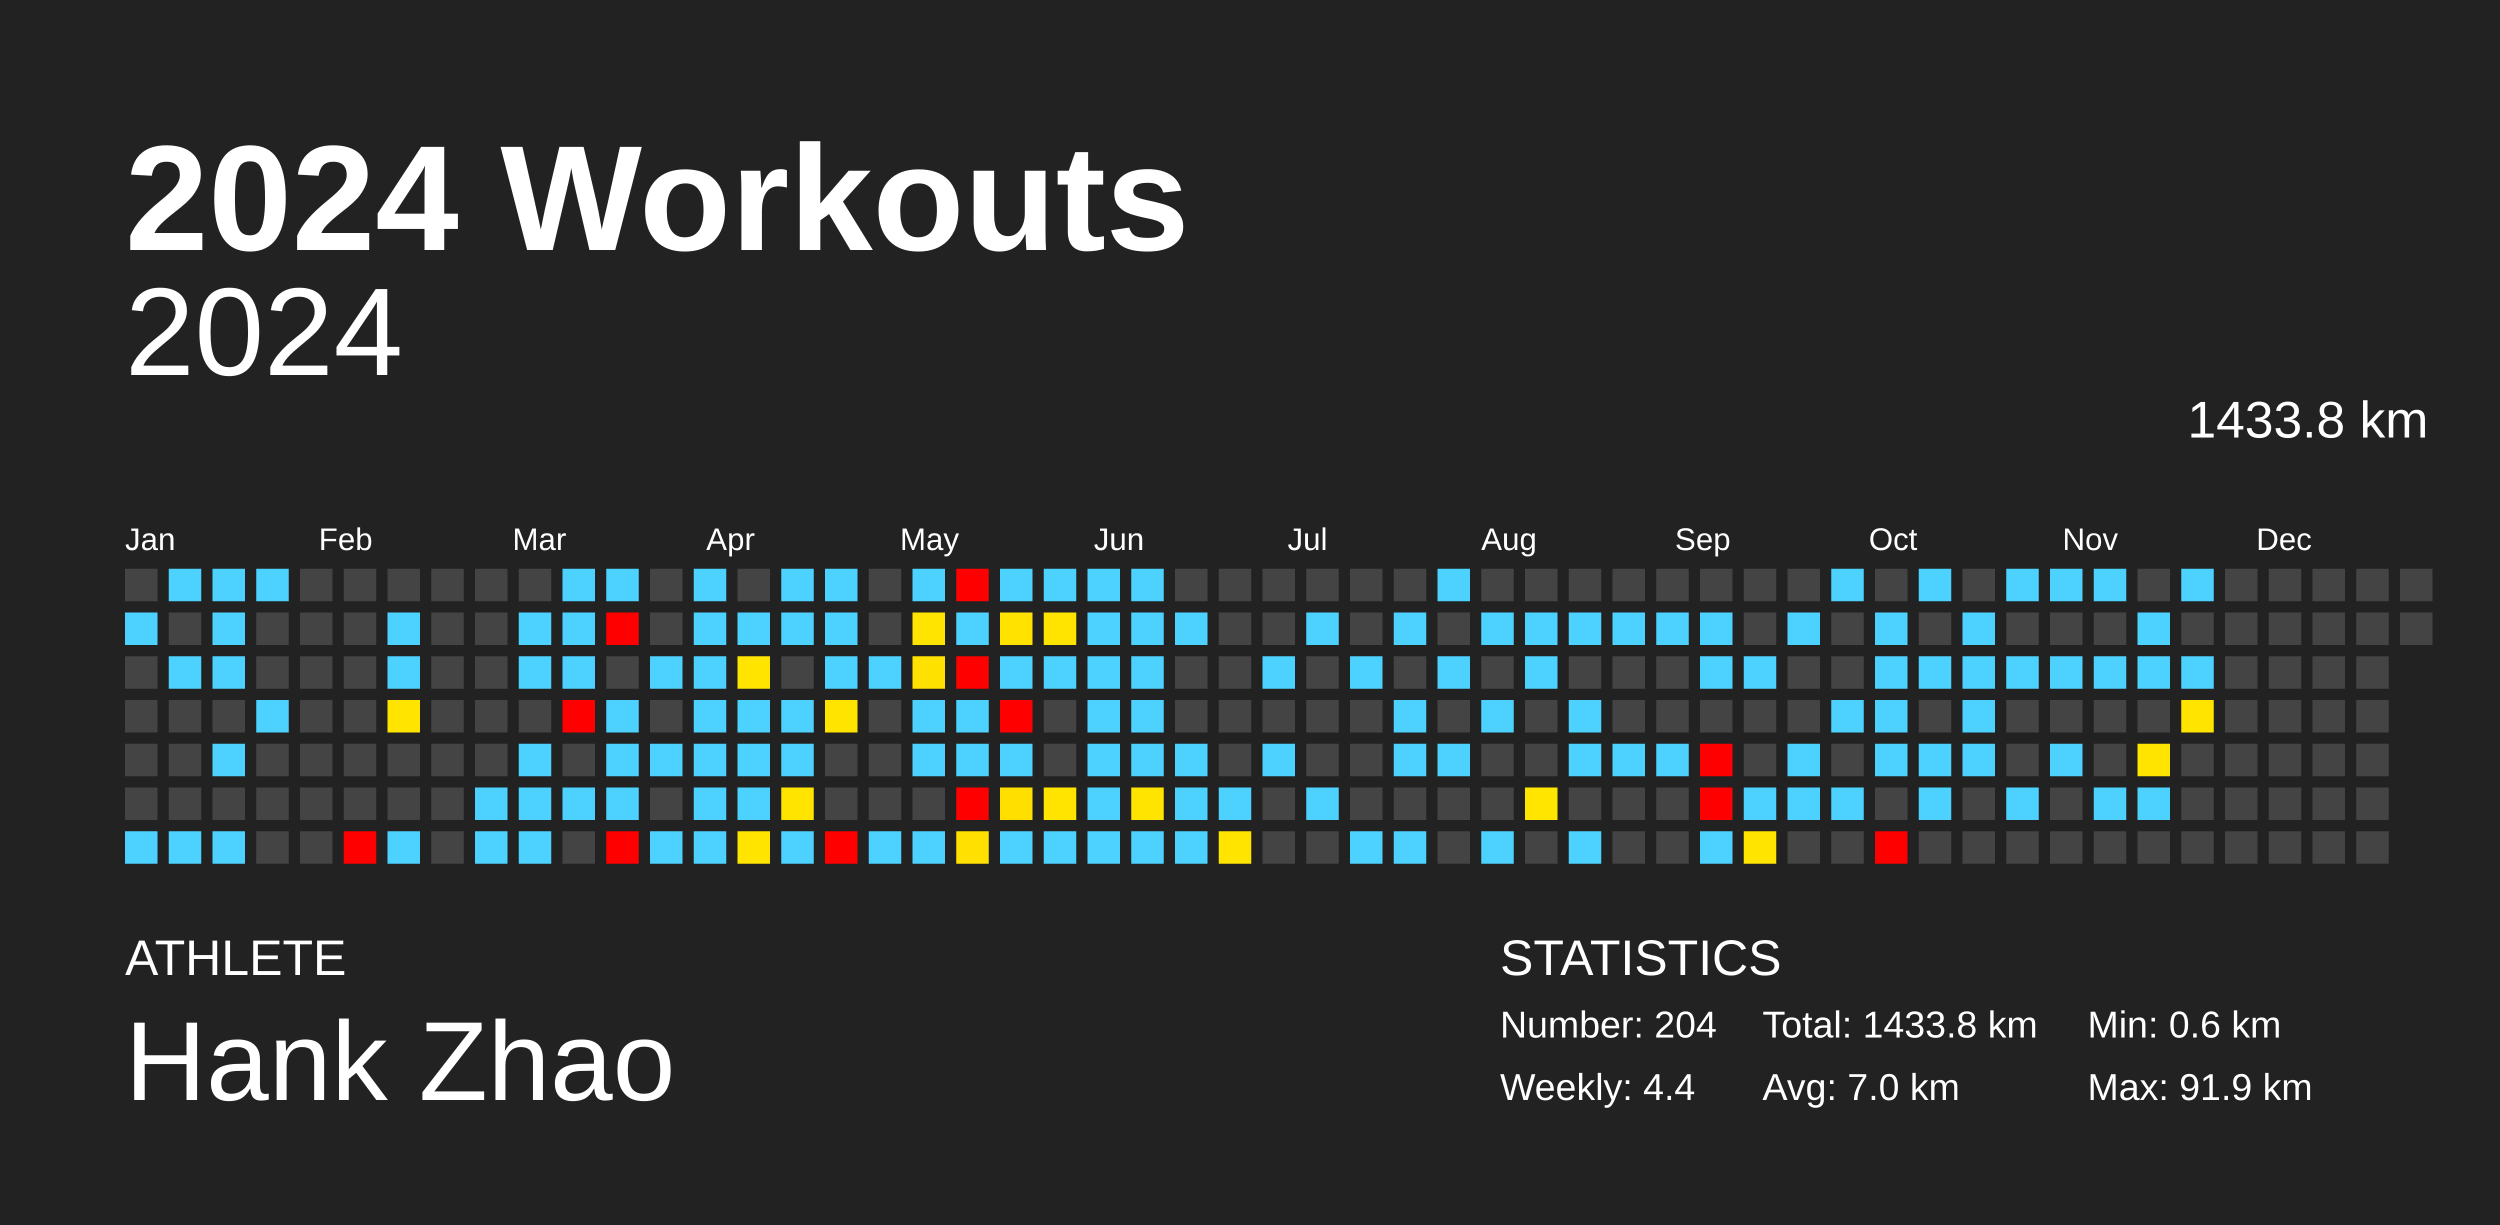
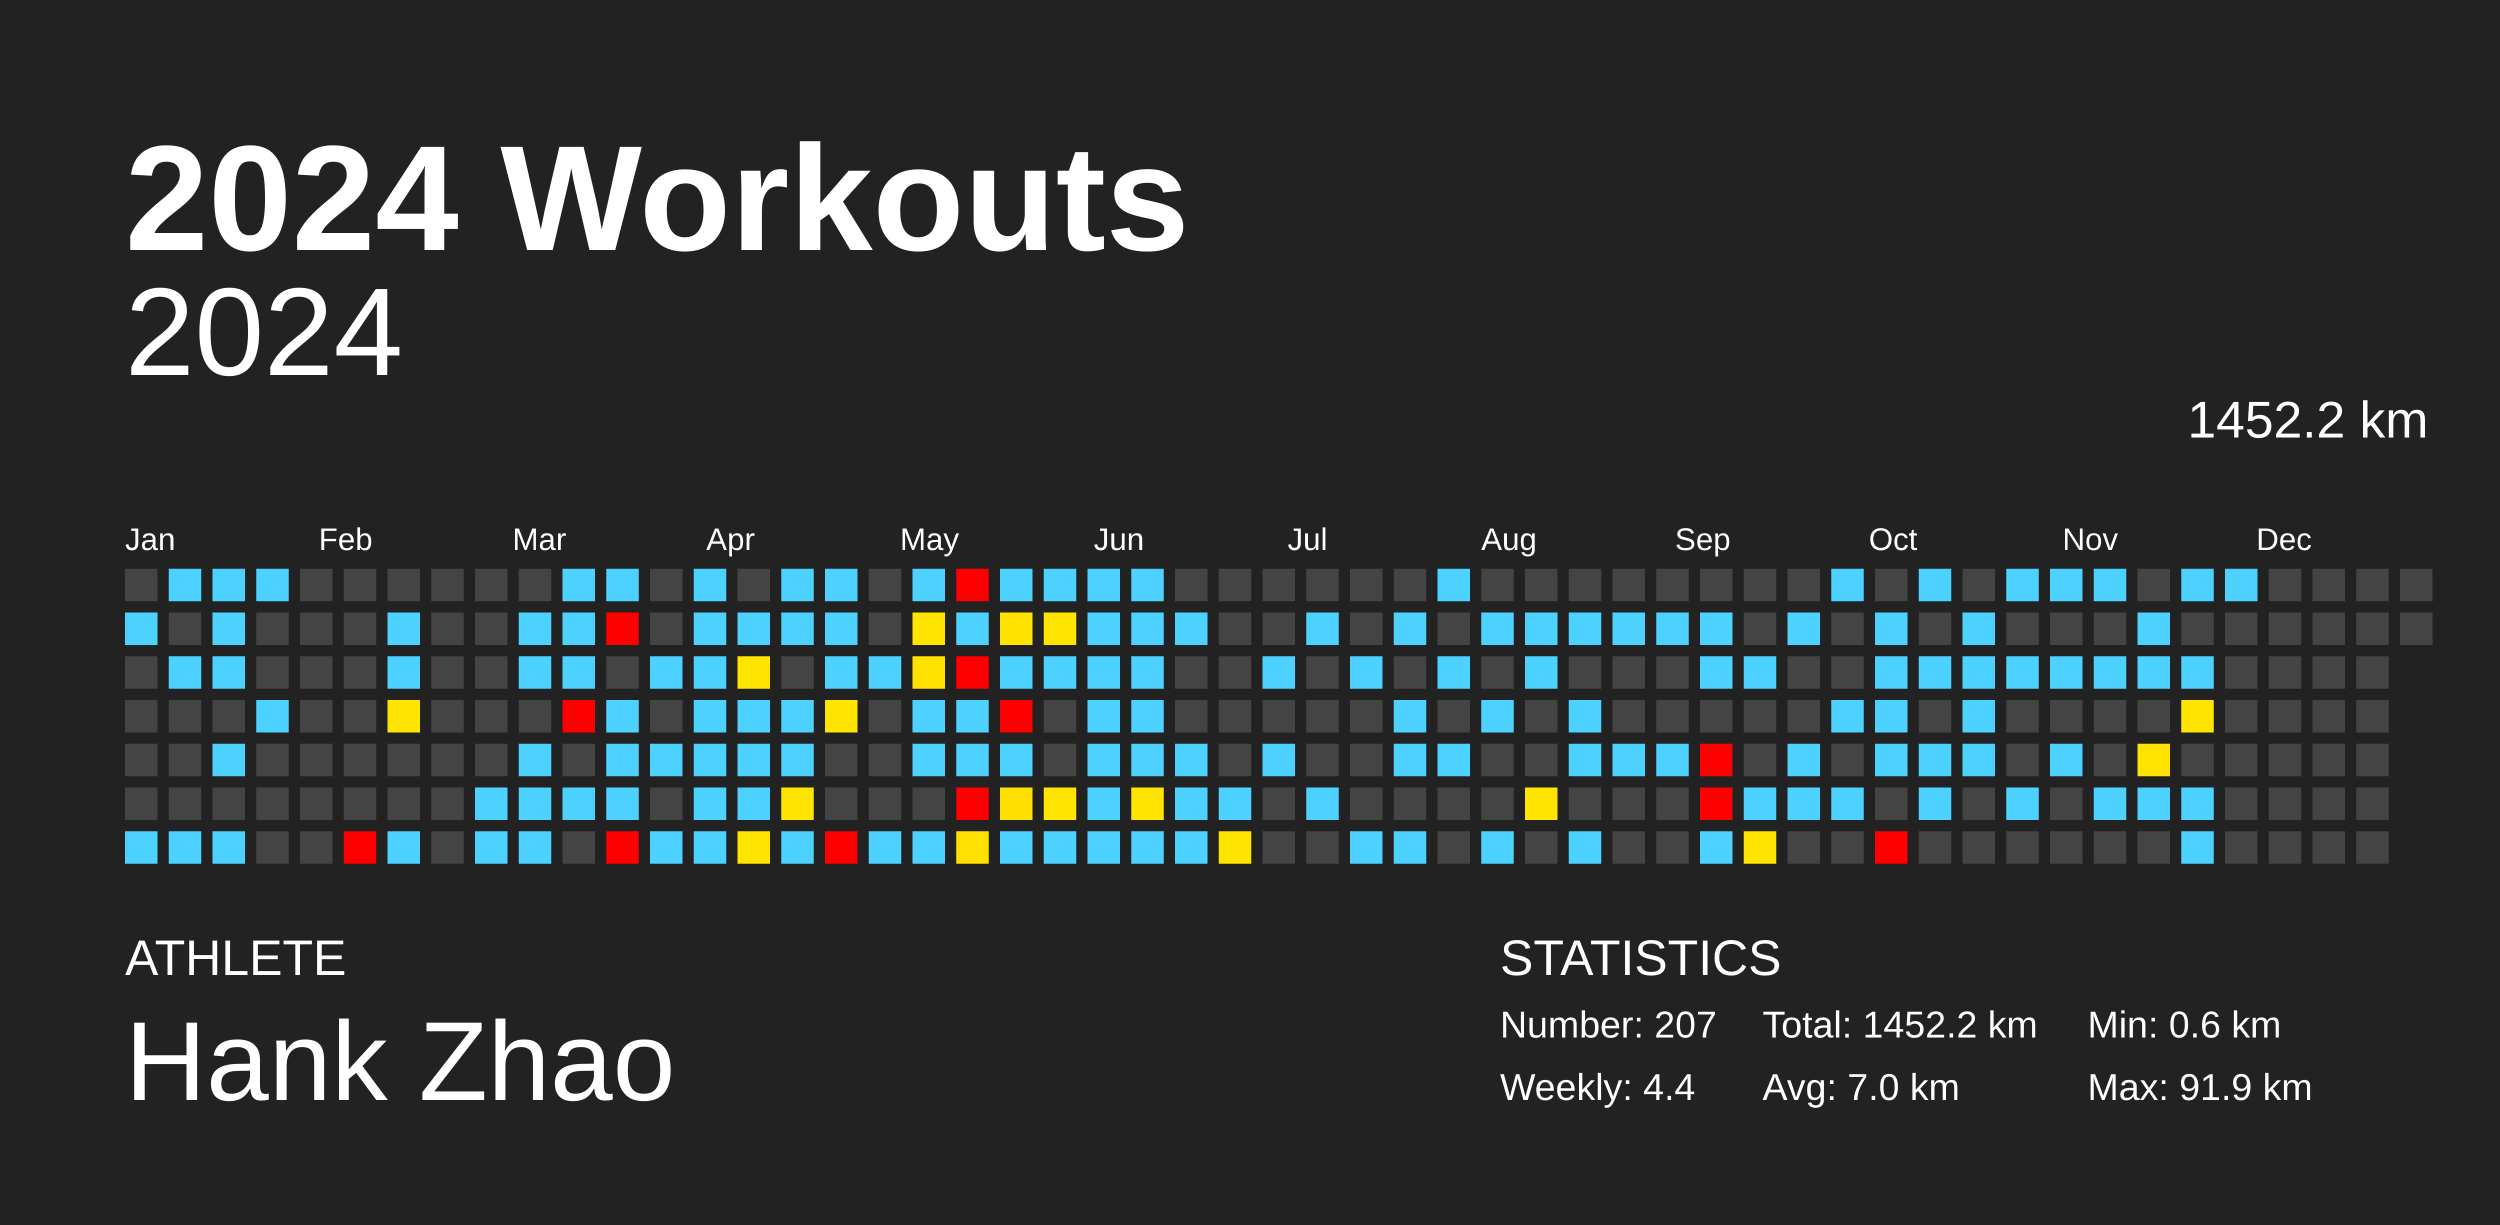
<svg xmlns="http://www.w3.org/2000/svg" baseProfile="full" height="98mm" version="1.1" viewBox="0,0,200,98" width="200mm">
  <defs />
  <rect fill="#222222" height="98" width="200" x="0" y="0" />
  <text fill="#FFFFFF" style="font-size:12px; font-family:Arial; font-weight:bold;" x="10" y="20">2024 Workouts</text>
  <text fill="#FFFFFF" style="font-size:4px; font-family:Arial" x="10" y="78">ATHLETE</text>
  <text fill="#FFFFFF" style="font-size:9px; font-family:Arial" x="10" y="88">Hank Zhao</text>
  <text fill="#FFFFFF" style="font-size:4px; font-family:Arial" x="120" y="78">STATISTICS</text>
-   <text fill="#FFFFFF" style="font-size:3px; font-family:Arial" x="120" y="83">Number: 204</text>
+   <text fill="#FFFFFF" style="font-size:3px; font-family:Arial" x="120" y="83">Number: 207</text>
  <text fill="#FFFFFF" style="font-size:3px; font-family:Arial" x="120" y="88">Weekly: 4.4</text>
-   <text fill="#FFFFFF" style="font-size:3px; font-family:Arial" x="141" y="83">Total: 1433.8 km</text>
+   <text fill="#FFFFFF" style="font-size:3px; font-family:Arial" x="141" y="83">Total: 1452.2 km</text>
  <text fill="#FFFFFF" style="font-size:3px; font-family:Arial" x="141" y="88">Avg: 7.0 km</text>
  <text fill="#FFFFFF" style="font-size:3px; font-family:Arial" x="167" y="83">Min: 0.6 km</text>
  <text fill="#FFFFFF" style="font-size:3px; font-family:Arial" x="167" y="88">Max: 91.9 km</text>
  <text alignment-baseline="hanging" fill="#FFFFFF" style="font-size:10.0px; font-family:Arial;" x="10" y="30">2024</text>
-   <text alignment-baseline="hanging" fill="#FFFFFF" style="font-size:4.125px; font-family:Arial;" x="175" y="35">1433.8 km</text>
+   <text alignment-baseline="hanging" fill="#FFFFFF" style="font-size:4.125px; font-family:Arial;" x="175" y="35">1452.2 km</text>
  <text fill="#FFFFFF" style="font-size:2.5px; font-family:Arial" x="10.0" y="44">Jan</text>
  <text fill="#FFFFFF" style="font-size:2.5px; font-family:Arial" x="25.5" y="44">Feb</text>
  <text fill="#FFFFFF" style="font-size:2.5px; font-family:Arial" x="41.0" y="44">Mar</text>
  <text fill="#FFFFFF" style="font-size:2.5px; font-family:Arial" x="56.5" y="44">Apr</text>
  <text fill="#FFFFFF" style="font-size:2.5px; font-family:Arial" x="72.0" y="44">May</text>
  <text fill="#FFFFFF" style="font-size:2.5px; font-family:Arial" x="87.5" y="44">Jun</text>
  <text fill="#FFFFFF" style="font-size:2.5px; font-family:Arial" x="103.0" y="44">Jul</text>
  <text fill="#FFFFFF" style="font-size:2.5px; font-family:Arial" x="118.5" y="44">Aug</text>
  <text fill="#FFFFFF" style="font-size:2.5px; font-family:Arial" x="134.0" y="44">Sep</text>
  <text fill="#FFFFFF" style="font-size:2.5px; font-family:Arial" x="149.5" y="44">Oct</text>
  <text fill="#FFFFFF" style="font-size:2.5px; font-family:Arial" x="165.0" y="44">Nov</text>
  <text fill="#FFFFFF" style="font-size:2.5px; font-family:Arial" x="180.5" y="44">Dec</text>
  <rect fill="#444444" height="2.6" width="2.6" x="10.0" y="45.5" />
  <rect fill="#4dd2ff" height="2.6" width="2.6" x="10.0" y="49.0" />
  <rect fill="#444444" height="2.6" width="2.6" x="10.0" y="52.5" />
  <rect fill="#444444" height="2.6" width="2.6" x="10.0" y="56.0" />
  <rect fill="#444444" height="2.6" width="2.6" x="10.0" y="59.5" />
  <rect fill="#444444" height="2.6" width="2.6" x="10.0" y="63.0" />
  <rect fill="#4dd2ff" height="2.6" width="2.6" x="10.0" y="66.5" />
  <rect fill="#4dd2ff" height="2.6" width="2.6" x="13.5" y="45.5" />
  <rect fill="#444444" height="2.6" width="2.6" x="13.5" y="49.0" />
  <rect fill="#4dd2ff" height="2.6" width="2.6" x="13.5" y="52.5" />
  <rect fill="#444444" height="2.6" width="2.6" x="13.5" y="56.0" />
  <rect fill="#444444" height="2.6" width="2.6" x="13.5" y="59.5" />
  <rect fill="#444444" height="2.6" width="2.6" x="13.5" y="63.0" />
  <rect fill="#4dd2ff" height="2.6" width="2.6" x="13.5" y="66.5" />
  <rect fill="#4dd2ff" height="2.6" width="2.6" x="17.0" y="45.5" />
  <rect fill="#4dd2ff" height="2.6" width="2.6" x="17.0" y="49.0" />
  <rect fill="#4dd2ff" height="2.6" width="2.6" x="17.0" y="52.5" />
  <rect fill="#444444" height="2.6" width="2.6" x="17.0" y="56.0" />
  <rect fill="#4dd2ff" height="2.6" width="2.6" x="17.0" y="59.5" />
  <rect fill="#444444" height="2.6" width="2.6" x="17.0" y="63.0" />
  <rect fill="#4dd2ff" height="2.6" width="2.6" x="17.0" y="66.5" />
  <rect fill="#4dd2ff" height="2.6" width="2.6" x="20.5" y="45.5" />
  <rect fill="#444444" height="2.6" width="2.6" x="20.5" y="49.0" />
  <rect fill="#444444" height="2.6" width="2.6" x="20.5" y="52.5" />
  <rect fill="#4dd2ff" height="2.6" width="2.6" x="20.5" y="56.0" />
  <rect fill="#444444" height="2.6" width="2.6" x="20.5" y="59.5" />
  <rect fill="#444444" height="2.6" width="2.6" x="20.5" y="63.0" />
  <rect fill="#444444" height="2.6" width="2.6" x="20.5" y="66.5" />
  <rect fill="#444444" height="2.6" width="2.6" x="24.0" y="45.5" />
  <rect fill="#444444" height="2.6" width="2.6" x="24.0" y="49.0" />
  <rect fill="#444444" height="2.6" width="2.6" x="24.0" y="52.5" />
  <rect fill="#444444" height="2.6" width="2.6" x="24.0" y="56.0" />
  <rect fill="#444444" height="2.6" width="2.6" x="24.0" y="59.5" />
  <rect fill="#444444" height="2.6" width="2.6" x="24.0" y="63.0" />
  <rect fill="#444444" height="2.6" width="2.6" x="24.0" y="66.5" />
  <rect fill="#444444" height="2.6" width="2.6" x="27.5" y="45.5" />
  <rect fill="#444444" height="2.6" width="2.6" x="27.5" y="49.0" />
  <rect fill="#444444" height="2.6" width="2.6" x="27.5" y="52.5" />
  <rect fill="#444444" height="2.6" width="2.6" x="27.5" y="56.0" />
  <rect fill="#444444" height="2.6" width="2.6" x="27.5" y="59.5" />
  <rect fill="#444444" height="2.6" width="2.6" x="27.5" y="63.0" />
  <rect fill="red" height="2.6" width="2.6" x="27.5" y="66.5" />
  <rect fill="#444444" height="2.6" width="2.6" x="31.0" y="45.5" />
  <rect fill="#4dd2ff" height="2.6" width="2.6" x="31.0" y="49.0" />
  <rect fill="#4dd2ff" height="2.6" width="2.6" x="31.0" y="52.5" />
  <rect fill="#ffe400" height="2.6" width="2.6" x="31.0" y="56.0" />
  <rect fill="#444444" height="2.6" width="2.6" x="31.0" y="59.5" />
  <rect fill="#444444" height="2.6" width="2.6" x="31.0" y="63.0" />
  <rect fill="#4dd2ff" height="2.6" width="2.6" x="31.0" y="66.5" />
  <rect fill="#444444" height="2.6" width="2.6" x="34.5" y="45.5" />
  <rect fill="#444444" height="2.6" width="2.6" x="34.5" y="49.0" />
  <rect fill="#444444" height="2.6" width="2.6" x="34.5" y="52.5" />
  <rect fill="#444444" height="2.6" width="2.6" x="34.5" y="56.0" />
  <rect fill="#444444" height="2.6" width="2.6" x="34.5" y="59.5" />
  <rect fill="#444444" height="2.6" width="2.6" x="34.5" y="63.0" />
  <rect fill="#444444" height="2.6" width="2.6" x="34.5" y="66.5" />
  <rect fill="#444444" height="2.6" width="2.6" x="38.0" y="45.5" />
  <rect fill="#444444" height="2.6" width="2.6" x="38.0" y="49.0" />
  <rect fill="#444444" height="2.6" width="2.6" x="38.0" y="52.5" />
  <rect fill="#444444" height="2.6" width="2.6" x="38.0" y="56.0" />
  <rect fill="#444444" height="2.6" width="2.6" x="38.0" y="59.5" />
  <rect fill="#4dd2ff" height="2.6" width="2.6" x="38.0" y="63.0" />
  <rect fill="#4dd2ff" height="2.6" width="2.6" x="38.0" y="66.5" />
  <rect fill="#444444" height="2.6" width="2.6" x="41.5" y="45.5" />
  <rect fill="#4dd2ff" height="2.6" width="2.6" x="41.5" y="49.0" />
  <rect fill="#4dd2ff" height="2.6" width="2.6" x="41.5" y="52.5" />
  <rect fill="#444444" height="2.6" width="2.6" x="41.5" y="56.0" />
  <rect fill="#4dd2ff" height="2.6" width="2.6" x="41.5" y="59.5" />
  <rect fill="#4dd2ff" height="2.6" width="2.6" x="41.5" y="63.0" />
  <rect fill="#4dd2ff" height="2.6" width="2.6" x="41.5" y="66.5" />
  <rect fill="#4dd2ff" height="2.6" width="2.6" x="45.0" y="45.5" />
  <rect fill="#4dd2ff" height="2.6" width="2.6" x="45.0" y="49.0" />
  <rect fill="#4dd2ff" height="2.6" width="2.6" x="45.0" y="52.5" />
  <rect fill="red" height="2.6" width="2.6" x="45.0" y="56.0" />
  <rect fill="#444444" height="2.6" width="2.6" x="45.0" y="59.5" />
  <rect fill="#4dd2ff" height="2.6" width="2.6" x="45.0" y="63.0" />
  <rect fill="#444444" height="2.6" width="2.6" x="45.0" y="66.5" />
  <rect fill="#4dd2ff" height="2.6" width="2.6" x="48.5" y="45.5" />
  <rect fill="red" height="2.6" width="2.6" x="48.5" y="49.0" />
  <rect fill="#444444" height="2.6" width="2.6" x="48.5" y="52.5" />
  <rect fill="#4dd2ff" height="2.6" width="2.6" x="48.5" y="56.0" />
  <rect fill="#4dd2ff" height="2.6" width="2.6" x="48.5" y="59.5" />
  <rect fill="#4dd2ff" height="2.6" width="2.6" x="48.5" y="63.0" />
  <rect fill="red" height="2.6" width="2.6" x="48.5" y="66.5" />
  <rect fill="#444444" height="2.6" width="2.6" x="52.0" y="45.5" />
  <rect fill="#444444" height="2.6" width="2.6" x="52.0" y="49.0" />
  <rect fill="#4dd2ff" height="2.6" width="2.6" x="52.0" y="52.5" />
  <rect fill="#444444" height="2.6" width="2.6" x="52.0" y="56.0" />
  <rect fill="#4dd2ff" height="2.6" width="2.6" x="52.0" y="59.5" />
  <rect fill="#444444" height="2.6" width="2.6" x="52.0" y="63.0" />
  <rect fill="#4dd2ff" height="2.6" width="2.6" x="52.0" y="66.5" />
  <rect fill="#4dd2ff" height="2.6" width="2.6" x="55.5" y="45.5" />
  <rect fill="#4dd2ff" height="2.6" width="2.6" x="55.5" y="49.0" />
  <rect fill="#4dd2ff" height="2.6" width="2.6" x="55.5" y="52.5" />
  <rect fill="#4dd2ff" height="2.6" width="2.6" x="55.5" y="56.0" />
  <rect fill="#4dd2ff" height="2.6" width="2.6" x="55.5" y="59.5" />
  <rect fill="#4dd2ff" height="2.6" width="2.6" x="55.5" y="63.0" />
  <rect fill="#4dd2ff" height="2.6" width="2.6" x="55.5" y="66.5" />
  <rect fill="#444444" height="2.6" width="2.6" x="59.0" y="45.5" />
  <rect fill="#4dd2ff" height="2.6" width="2.6" x="59.0" y="49.0" />
  <rect fill="#ffe400" height="2.6" width="2.6" x="59.0" y="52.5" />
  <rect fill="#4dd2ff" height="2.6" width="2.6" x="59.0" y="56.0" />
  <rect fill="#4dd2ff" height="2.6" width="2.6" x="59.0" y="59.5" />
  <rect fill="#4dd2ff" height="2.6" width="2.6" x="59.0" y="63.0" />
  <rect fill="#ffe400" height="2.6" width="2.6" x="59.0" y="66.5" />
  <rect fill="#4dd2ff" height="2.6" width="2.6" x="62.5" y="45.5" />
  <rect fill="#4dd2ff" height="2.6" width="2.6" x="62.5" y="49.0" />
  <rect fill="#444444" height="2.6" width="2.6" x="62.5" y="52.5" />
  <rect fill="#4dd2ff" height="2.6" width="2.6" x="62.5" y="56.0" />
  <rect fill="#4dd2ff" height="2.6" width="2.6" x="62.5" y="59.5" />
  <rect fill="#ffe400" height="2.6" width="2.6" x="62.5" y="63.0" />
  <rect fill="#4dd2ff" height="2.6" width="2.6" x="62.5" y="66.5" />
  <rect fill="#4dd2ff" height="2.6" width="2.6" x="66.0" y="45.5" />
  <rect fill="#4dd2ff" height="2.6" width="2.6" x="66.0" y="49.0" />
  <rect fill="#4dd2ff" height="2.6" width="2.6" x="66.0" y="52.5" />
  <rect fill="#ffe400" height="2.6" width="2.6" x="66.0" y="56.0" />
  <rect fill="#444444" height="2.6" width="2.6" x="66.0" y="59.5" />
  <rect fill="#444444" height="2.6" width="2.6" x="66.0" y="63.0" />
  <rect fill="red" height="2.6" width="2.6" x="66.0" y="66.5" />
  <rect fill="#444444" height="2.6" width="2.6" x="69.5" y="45.5" />
  <rect fill="#444444" height="2.6" width="2.6" x="69.5" y="49.0" />
  <rect fill="#4dd2ff" height="2.6" width="2.6" x="69.5" y="52.5" />
  <rect fill="#444444" height="2.6" width="2.6" x="69.5" y="56.0" />
  <rect fill="#444444" height="2.6" width="2.6" x="69.5" y="59.5" />
  <rect fill="#444444" height="2.6" width="2.6" x="69.5" y="63.0" />
  <rect fill="#4dd2ff" height="2.6" width="2.6" x="69.5" y="66.5" />
  <rect fill="#4dd2ff" height="2.6" width="2.6" x="73.0" y="45.5" />
  <rect fill="#ffe400" height="2.6" width="2.6" x="73.0" y="49.0" />
  <rect fill="#ffe100" height="2.6" width="2.6" x="73.0" y="52.5" />
  <rect fill="#4dd2ff" height="2.6" width="2.6" x="73.0" y="56.0" />
  <rect fill="#4dd2ff" height="2.6" width="2.6" x="73.0" y="59.5" />
  <rect fill="#444444" height="2.6" width="2.6" x="73.0" y="63.0" />
  <rect fill="#4dd2ff" height="2.6" width="2.6" x="73.0" y="66.5" />
  <rect fill="red" height="2.6" width="2.6" x="76.5" y="45.5" />
  <rect fill="#4dd2ff" height="2.6" width="2.6" x="76.5" y="49.0" />
  <rect fill="red" height="2.6" width="2.6" x="76.5" y="52.5" />
  <rect fill="#4dd2ff" height="2.6" width="2.6" x="76.5" y="56.0" />
  <rect fill="#4dd2ff" height="2.6" width="2.6" x="76.5" y="59.5" />
  <rect fill="red" height="2.6" width="2.6" x="76.5" y="63.0" />
  <rect fill="#ffe000" height="2.6" width="2.6" x="76.5" y="66.5" />
  <rect fill="#4dd2ff" height="2.6" width="2.6" x="80.0" y="45.5" />
  <rect fill="#ffe200" height="2.6" width="2.6" x="80.0" y="49.0" />
  <rect fill="#4dd2ff" height="2.6" width="2.6" x="80.0" y="52.5" />
  <rect fill="red" height="2.6" width="2.6" x="80.0" y="56.0" />
  <rect fill="#4dd2ff" height="2.6" width="2.6" x="80.0" y="59.5" />
  <rect fill="#ffdf00" height="2.6" width="2.6" x="80.0" y="63.0" />
  <rect fill="#4dd2ff" height="2.6" width="2.6" x="80.0" y="66.5" />
  <rect fill="#4dd2ff" height="2.6" width="2.6" x="83.5" y="45.5" />
  <rect fill="#ffe400" height="2.6" width="2.6" x="83.5" y="49.0" />
  <rect fill="#4dd2ff" height="2.6" width="2.6" x="83.5" y="52.5" />
  <rect fill="#444444" height="2.6" width="2.6" x="83.5" y="56.0" />
  <rect fill="#444444" height="2.6" width="2.6" x="83.5" y="59.5" />
  <rect fill="#ffe400" height="2.6" width="2.6" x="83.5" y="63.0" />
  <rect fill="#4dd2ff" height="2.6" width="2.6" x="83.5" y="66.5" />
  <rect fill="#4dd2ff" height="2.6" width="2.6" x="87.0" y="45.5" />
  <rect fill="#4dd2ff" height="2.6" width="2.6" x="87.0" y="49.0" />
  <rect fill="#4dd2ff" height="2.6" width="2.6" x="87.0" y="52.5" />
  <rect fill="#4dd2ff" height="2.6" width="2.6" x="87.0" y="56.0" />
  <rect fill="#4dd2ff" height="2.6" width="2.6" x="87.0" y="59.5" />
  <rect fill="#4dd2ff" height="2.6" width="2.6" x="87.0" y="63.0" />
  <rect fill="#4dd2ff" height="2.6" width="2.6" x="87.0" y="66.5" />
  <rect fill="#4dd2ff" height="2.6" width="2.6" x="90.5" y="45.5" />
  <rect fill="#4dd2ff" height="2.6" width="2.6" x="90.5" y="49.0" />
  <rect fill="#4dd2ff" height="2.6" width="2.6" x="90.5" y="52.5" />
  <rect fill="#4dd2ff" height="2.6" width="2.6" x="90.5" y="56.0" />
  <rect fill="#4dd2ff" height="2.6" width="2.6" x="90.5" y="59.5" />
  <rect fill="#ffe400" height="2.6" width="2.6" x="90.5" y="63.0" />
  <rect fill="#4dd2ff" height="2.6" width="2.6" x="90.5" y="66.5" />
  <rect fill="#444444" height="2.6" width="2.6" x="94.0" y="45.5" />
  <rect fill="#4dd2ff" height="2.6" width="2.6" x="94.0" y="49.0" />
  <rect fill="#444444" height="2.6" width="2.6" x="94.0" y="52.5" />
  <rect fill="#444444" height="2.6" width="2.6" x="94.0" y="56.0" />
  <rect fill="#4dd2ff" height="2.6" width="2.6" x="94.0" y="59.5" />
  <rect fill="#4dd2ff" height="2.6" width="2.6" x="94.0" y="63.0" />
  <rect fill="#4dd2ff" height="2.6" width="2.6" x="94.0" y="66.5" />
  <rect fill="#444444" height="2.6" width="2.6" x="97.5" y="45.5" />
  <rect fill="#444444" height="2.6" width="2.6" x="97.5" y="49.0" />
  <rect fill="#444444" height="2.6" width="2.6" x="97.5" y="52.5" />
  <rect fill="#444444" height="2.6" width="2.6" x="97.5" y="56.0" />
  <rect fill="#444444" height="2.6" width="2.6" x="97.5" y="59.5" />
  <rect fill="#4dd2ff" height="2.6" width="2.6" x="97.5" y="63.0" />
  <rect fill="#ffe400" height="2.6" width="2.6" x="97.5" y="66.5" />
  <rect fill="#444444" height="2.6" width="2.6" x="101.0" y="45.5" />
  <rect fill="#444444" height="2.6" width="2.6" x="101.0" y="49.0" />
  <rect fill="#4dd2ff" height="2.6" width="2.6" x="101.0" y="52.5" />
  <rect fill="#444444" height="2.6" width="2.6" x="101.0" y="56.0" />
  <rect fill="#4dd2ff" height="2.6" width="2.6" x="101.0" y="59.5" />
  <rect fill="#444444" height="2.6" width="2.6" x="101.0" y="63.0" />
  <rect fill="#444444" height="2.6" width="2.6" x="101.0" y="66.5" />
  <rect fill="#444444" height="2.6" width="2.6" x="104.5" y="45.5" />
  <rect fill="#4dd2ff" height="2.6" width="2.6" x="104.5" y="49.0" />
  <rect fill="#444444" height="2.6" width="2.6" x="104.5" y="52.5" />
  <rect fill="#444444" height="2.6" width="2.6" x="104.5" y="56.0" />
  <rect fill="#444444" height="2.6" width="2.6" x="104.5" y="59.5" />
  <rect fill="#4dd2ff" height="2.6" width="2.6" x="104.5" y="63.0" />
  <rect fill="#444444" height="2.6" width="2.6" x="104.5" y="66.5" />
  <rect fill="#444444" height="2.6" width="2.6" x="108.0" y="45.5" />
  <rect fill="#444444" height="2.6" width="2.6" x="108.0" y="49.0" />
  <rect fill="#4dd2ff" height="2.6" width="2.6" x="108.0" y="52.5" />
  <rect fill="#444444" height="2.6" width="2.6" x="108.0" y="56.0" />
  <rect fill="#444444" height="2.6" width="2.6" x="108.0" y="59.5" />
  <rect fill="#444444" height="2.6" width="2.6" x="108.0" y="63.0" />
  <rect fill="#4dd2ff" height="2.6" width="2.6" x="108.0" y="66.5" />
  <rect fill="#444444" height="2.6" width="2.6" x="111.5" y="45.5" />
  <rect fill="#4dd2ff" height="2.6" width="2.6" x="111.5" y="49.0" />
  <rect fill="#444444" height="2.6" width="2.6" x="111.5" y="52.5" />
  <rect fill="#4dd2ff" height="2.6" width="2.6" x="111.5" y="56.0" />
  <rect fill="#4dd2ff" height="2.6" width="2.6" x="111.5" y="59.5" />
  <rect fill="#444444" height="2.6" width="2.6" x="111.5" y="63.0" />
  <rect fill="#4dd2ff" height="2.6" width="2.6" x="111.5" y="66.5" />
  <rect fill="#4dd2ff" height="2.6" width="2.6" x="115.0" y="45.5" />
  <rect fill="#444444" height="2.6" width="2.6" x="115.0" y="49.0" />
  <rect fill="#4dd2ff" height="2.6" width="2.6" x="115.0" y="52.5" />
  <rect fill="#444444" height="2.6" width="2.6" x="115.0" y="56.0" />
  <rect fill="#4dd2ff" height="2.6" width="2.6" x="115.0" y="59.5" />
  <rect fill="#444444" height="2.6" width="2.6" x="115.0" y="63.0" />
  <rect fill="#444444" height="2.6" width="2.6" x="115.0" y="66.5" />
  <rect fill="#444444" height="2.6" width="2.6" x="118.5" y="45.5" />
  <rect fill="#4dd2ff" height="2.6" width="2.6" x="118.5" y="49.0" />
  <rect fill="#444444" height="2.6" width="2.6" x="118.5" y="52.5" />
  <rect fill="#4dd2ff" height="2.6" width="2.6" x="118.5" y="56.0" />
  <rect fill="#444444" height="2.6" width="2.6" x="118.5" y="59.5" />
  <rect fill="#444444" height="2.6" width="2.6" x="118.5" y="63.0" />
  <rect fill="#4dd2ff" height="2.6" width="2.6" x="118.5" y="66.5" />
  <rect fill="#444444" height="2.6" width="2.6" x="122.0" y="45.5" />
  <rect fill="#4dd2ff" height="2.6" width="2.6" x="122.0" y="49.0" />
  <rect fill="#4dd2ff" height="2.6" width="2.6" x="122.0" y="52.5" />
  <rect fill="#444444" height="2.6" width="2.6" x="122.0" y="56.0" />
  <rect fill="#444444" height="2.6" width="2.6" x="122.0" y="59.5" />
  <rect fill="#ffe500" height="2.6" width="2.6" x="122.0" y="63.0" />
  <rect fill="#444444" height="2.6" width="2.6" x="122.0" y="66.5" />
  <rect fill="#444444" height="2.6" width="2.6" x="125.5" y="45.5" />
  <rect fill="#4dd2ff" height="2.6" width="2.6" x="125.5" y="49.0" />
  <rect fill="#444444" height="2.6" width="2.6" x="125.5" y="52.5" />
  <rect fill="#4dd2ff" height="2.6" width="2.6" x="125.5" y="56.0" />
  <rect fill="#4dd2ff" height="2.6" width="2.6" x="125.5" y="59.5" />
  <rect fill="#444444" height="2.6" width="2.6" x="125.5" y="63.0" />
  <rect fill="#4dd2ff" height="2.6" width="2.6" x="125.5" y="66.5" />
  <rect fill="#444444" height="2.6" width="2.6" x="129.0" y="45.5" />
  <rect fill="#4dd2ff" height="2.6" width="2.6" x="129.0" y="49.0" />
  <rect fill="#444444" height="2.6" width="2.6" x="129.0" y="52.5" />
  <rect fill="#444444" height="2.6" width="2.6" x="129.0" y="56.0" />
  <rect fill="#4dd2ff" height="2.6" width="2.6" x="129.0" y="59.5" />
  <rect fill="#444444" height="2.6" width="2.6" x="129.0" y="63.0" />
  <rect fill="#444444" height="2.6" width="2.6" x="129.0" y="66.5" />
  <rect fill="#444444" height="2.6" width="2.6" x="132.5" y="45.5" />
  <rect fill="#4dd2ff" height="2.6" width="2.6" x="132.5" y="49.0" />
  <rect fill="#444444" height="2.6" width="2.6" x="132.5" y="52.5" />
  <rect fill="#444444" height="2.6" width="2.6" x="132.5" y="56.0" />
  <rect fill="#4dd2ff" height="2.6" width="2.6" x="132.5" y="59.5" />
  <rect fill="#444444" height="2.6" width="2.6" x="132.5" y="63.0" />
  <rect fill="#444444" height="2.6" width="2.6" x="132.5" y="66.5" />
  <rect fill="#444444" height="2.6" width="2.6" x="136.0" y="45.5" />
  <rect fill="#4dd2ff" height="2.6" width="2.6" x="136.0" y="49.0" />
  <rect fill="#4dd2ff" height="2.6" width="2.6" x="136.0" y="52.5" />
  <rect fill="#444444" height="2.6" width="2.6" x="136.0" y="56.0" />
  <rect fill="red" height="2.6" width="2.6" x="136.0" y="59.5" />
  <rect fill="red" height="2.6" width="2.6" x="136.0" y="63.0" />
  <rect fill="#4dd2ff" height="2.6" width="2.6" x="136.0" y="66.5" />
  <rect fill="#444444" height="2.6" width="2.6" x="139.5" y="45.5" />
  <rect fill="#444444" height="2.6" width="2.6" x="139.5" y="49.0" />
  <rect fill="#4dd2ff" height="2.6" width="2.6" x="139.5" y="52.5" />
  <rect fill="#444444" height="2.6" width="2.6" x="139.5" y="56.0" />
  <rect fill="#444444" height="2.6" width="2.6" x="139.5" y="59.5" />
  <rect fill="#4dd2ff" height="2.6" width="2.6" x="139.5" y="63.0" />
  <rect fill="#ffe400" height="2.6" width="2.6" x="139.5" y="66.5" />
  <rect fill="#444444" height="2.6" width="2.6" x="143.0" y="45.5" />
  <rect fill="#4dd2ff" height="2.6" width="2.6" x="143.0" y="49.0" />
  <rect fill="#444444" height="2.6" width="2.6" x="143.0" y="52.5" />
  <rect fill="#444444" height="2.6" width="2.6" x="143.0" y="56.0" />
  <rect fill="#4dd2ff" height="2.6" width="2.6" x="143.0" y="59.5" />
  <rect fill="#4dd2ff" height="2.6" width="2.6" x="143.0" y="63.0" />
  <rect fill="#444444" height="2.6" width="2.6" x="143.0" y="66.5" />
  <rect fill="#4dd2ff" height="2.6" width="2.6" x="146.5" y="45.5" />
  <rect fill="#444444" height="2.6" width="2.6" x="146.5" y="49.0" />
  <rect fill="#444444" height="2.6" width="2.6" x="146.5" y="52.5" />
  <rect fill="#4dd2ff" height="2.6" width="2.6" x="146.5" y="56.0" />
  <rect fill="#444444" height="2.6" width="2.6" x="146.5" y="59.5" />
  <rect fill="#4dd2ff" height="2.6" width="2.6" x="146.5" y="63.0" />
  <rect fill="#444444" height="2.6" width="2.6" x="146.5" y="66.5" />
  <rect fill="#444444" height="2.6" width="2.6" x="150.0" y="45.5" />
  <rect fill="#4dd2ff" height="2.6" width="2.6" x="150.0" y="49.0" />
  <rect fill="#4dd2ff" height="2.6" width="2.6" x="150.0" y="52.5" />
  <rect fill="#4dd2ff" height="2.6" width="2.6" x="150.0" y="56.0" />
  <rect fill="#4dd2ff" height="2.6" width="2.6" x="150.0" y="59.5" />
  <rect fill="#444444" height="2.6" width="2.6" x="150.0" y="63.0" />
  <rect fill="red" height="2.6" width="2.6" x="150.0" y="66.5" />
  <rect fill="#4dd2ff" height="2.6" width="2.6" x="153.5" y="45.5" />
  <rect fill="#444444" height="2.6" width="2.6" x="153.5" y="49.0" />
  <rect fill="#4dd2ff" height="2.6" width="2.6" x="153.5" y="52.5" />
  <rect fill="#444444" height="2.6" width="2.6" x="153.5" y="56.0" />
  <rect fill="#4dd2ff" height="2.6" width="2.6" x="153.5" y="59.5" />
  <rect fill="#4dd2ff" height="2.6" width="2.6" x="153.5" y="63.0" />
  <rect fill="#444444" height="2.6" width="2.6" x="153.5" y="66.5" />
  <rect fill="#444444" height="2.6" width="2.6" x="157.0" y="45.5" />
  <rect fill="#4dd2ff" height="2.6" width="2.6" x="157.0" y="49.0" />
  <rect fill="#4dd2ff" height="2.6" width="2.6" x="157.0" y="52.5" />
  <rect fill="#4dd2ff" height="2.6" width="2.6" x="157.0" y="56.0" />
  <rect fill="#4dd2ff" height="2.6" width="2.6" x="157.0" y="59.5" />
  <rect fill="#444444" height="2.6" width="2.6" x="157.0" y="63.0" />
  <rect fill="#444444" height="2.6" width="2.6" x="157.0" y="66.5" />
  <rect fill="#4dd2ff" height="2.6" width="2.6" x="160.5" y="45.5" />
  <rect fill="#444444" height="2.6" width="2.6" x="160.5" y="49.0" />
  <rect fill="#4dd2ff" height="2.6" width="2.6" x="160.5" y="52.5" />
  <rect fill="#444444" height="2.6" width="2.6" x="160.5" y="56.0" />
  <rect fill="#444444" height="2.6" width="2.6" x="160.5" y="59.5" />
  <rect fill="#4dd2ff" height="2.6" width="2.6" x="160.5" y="63.0" />
  <rect fill="#444444" height="2.6" width="2.6" x="160.5" y="66.5" />
  <rect fill="#4dd2ff" height="2.6" width="2.6" x="164.0" y="45.5" />
  <rect fill="#444444" height="2.6" width="2.6" x="164.0" y="49.0" />
  <rect fill="#4dd2ff" height="2.6" width="2.6" x="164.0" y="52.5" />
  <rect fill="#444444" height="2.6" width="2.6" x="164.0" y="56.0" />
  <rect fill="#4dd2ff" height="2.6" width="2.6" x="164.0" y="59.5" />
  <rect fill="#444444" height="2.6" width="2.6" x="164.0" y="63.0" />
  <rect fill="#444444" height="2.6" width="2.6" x="164.0" y="66.5" />
  <rect fill="#4dd2ff" height="2.6" width="2.6" x="167.5" y="45.5" />
  <rect fill="#444444" height="2.6" width="2.6" x="167.5" y="49.0" />
  <rect fill="#4dd2ff" height="2.6" width="2.6" x="167.5" y="52.5" />
  <rect fill="#444444" height="2.6" width="2.6" x="167.5" y="56.0" />
  <rect fill="#444444" height="2.6" width="2.6" x="167.5" y="59.5" />
  <rect fill="#4dd2ff" height="2.6" width="2.6" x="167.5" y="63.0" />
  <rect fill="#444444" height="2.6" width="2.6" x="167.5" y="66.5" />
  <rect fill="#444444" height="2.6" width="2.6" x="171.0" y="45.5" />
  <rect fill="#4dd2ff" height="2.6" width="2.6" x="171.0" y="49.0" />
  <rect fill="#4dd2ff" height="2.6" width="2.6" x="171.0" y="52.5" />
  <rect fill="#444444" height="2.6" width="2.6" x="171.0" y="56.0" />
  <rect fill="#ffe400" height="2.6" width="2.6" x="171.0" y="59.5" />
  <rect fill="#4dd2ff" height="2.6" width="2.6" x="171.0" y="63.0" />
  <rect fill="#444444" height="2.6" width="2.6" x="171.0" y="66.5" />
  <rect fill="#4dd2ff" height="2.6" width="2.6" x="174.5" y="45.5" />
  <rect fill="#444444" height="2.6" width="2.6" x="174.5" y="49.0" />
  <rect fill="#4dd2ff" height="2.6" width="2.6" x="174.5" y="52.5" />
  <rect fill="#ffe400" height="2.6" width="2.6" x="174.5" y="56.0" />
  <rect fill="#444444" height="2.6" width="2.6" x="174.5" y="59.5" />
-   <rect fill="#444444" height="2.6" width="2.6" x="174.5" y="63.0" />
-   <rect fill="#444444" height="2.6" width="2.6" x="174.5" y="66.5" />
-   <rect fill="#444444" height="2.6" width="2.6" x="178.0" y="45.5" />
+   <rect fill="#4dd2ff" height="2.6" width="2.6" x="174.5" y="63.0" />
+   <rect fill="#4dd2ff" height="2.6" width="2.6" x="174.5" y="66.5" />
+   <rect fill="#4dd2ff" height="2.6" width="2.6" x="178.0" y="45.5" />
  <rect fill="#444444" height="2.6" width="2.6" x="178.0" y="49.0" />
  <rect fill="#444444" height="2.6" width="2.6" x="178.0" y="52.5" />
  <rect fill="#444444" height="2.6" width="2.6" x="178.0" y="56.0" />
  <rect fill="#444444" height="2.6" width="2.6" x="178.0" y="59.5" />
  <rect fill="#444444" height="2.6" width="2.6" x="178.0" y="63.0" />
  <rect fill="#444444" height="2.6" width="2.6" x="178.0" y="66.5" />
  <rect fill="#444444" height="2.6" width="2.6" x="181.5" y="45.5" />
  <rect fill="#444444" height="2.6" width="2.6" x="181.5" y="49.0" />
  <rect fill="#444444" height="2.6" width="2.6" x="181.5" y="52.5" />
  <rect fill="#444444" height="2.6" width="2.6" x="181.5" y="56.0" />
  <rect fill="#444444" height="2.6" width="2.6" x="181.5" y="59.5" />
  <rect fill="#444444" height="2.6" width="2.6" x="181.5" y="63.0" />
  <rect fill="#444444" height="2.6" width="2.6" x="181.5" y="66.5" />
  <rect fill="#444444" height="2.6" width="2.6" x="185.0" y="45.5" />
  <rect fill="#444444" height="2.6" width="2.6" x="185.0" y="49.0" />
  <rect fill="#444444" height="2.6" width="2.6" x="185.0" y="52.5" />
  <rect fill="#444444" height="2.6" width="2.6" x="185.0" y="56.0" />
  <rect fill="#444444" height="2.6" width="2.6" x="185.0" y="59.5" />
  <rect fill="#444444" height="2.6" width="2.6" x="185.0" y="63.0" />
  <rect fill="#444444" height="2.6" width="2.6" x="185.0" y="66.5" />
  <rect fill="#444444" height="2.6" width="2.6" x="188.5" y="45.5" />
  <rect fill="#444444" height="2.6" width="2.6" x="188.5" y="49.0" />
  <rect fill="#444444" height="2.6" width="2.6" x="188.5" y="52.5" />
  <rect fill="#444444" height="2.6" width="2.6" x="188.5" y="56.0" />
  <rect fill="#444444" height="2.6" width="2.6" x="188.5" y="59.5" />
  <rect fill="#444444" height="2.6" width="2.6" x="188.5" y="63.0" />
  <rect fill="#444444" height="2.6" width="2.6" x="188.5" y="66.5" />
  <rect fill="#444444" height="2.6" width="2.6" x="192.0" y="45.5" />
  <rect fill="#444444" height="2.6" width="2.6" x="192.0" y="49.0" />
</svg>
